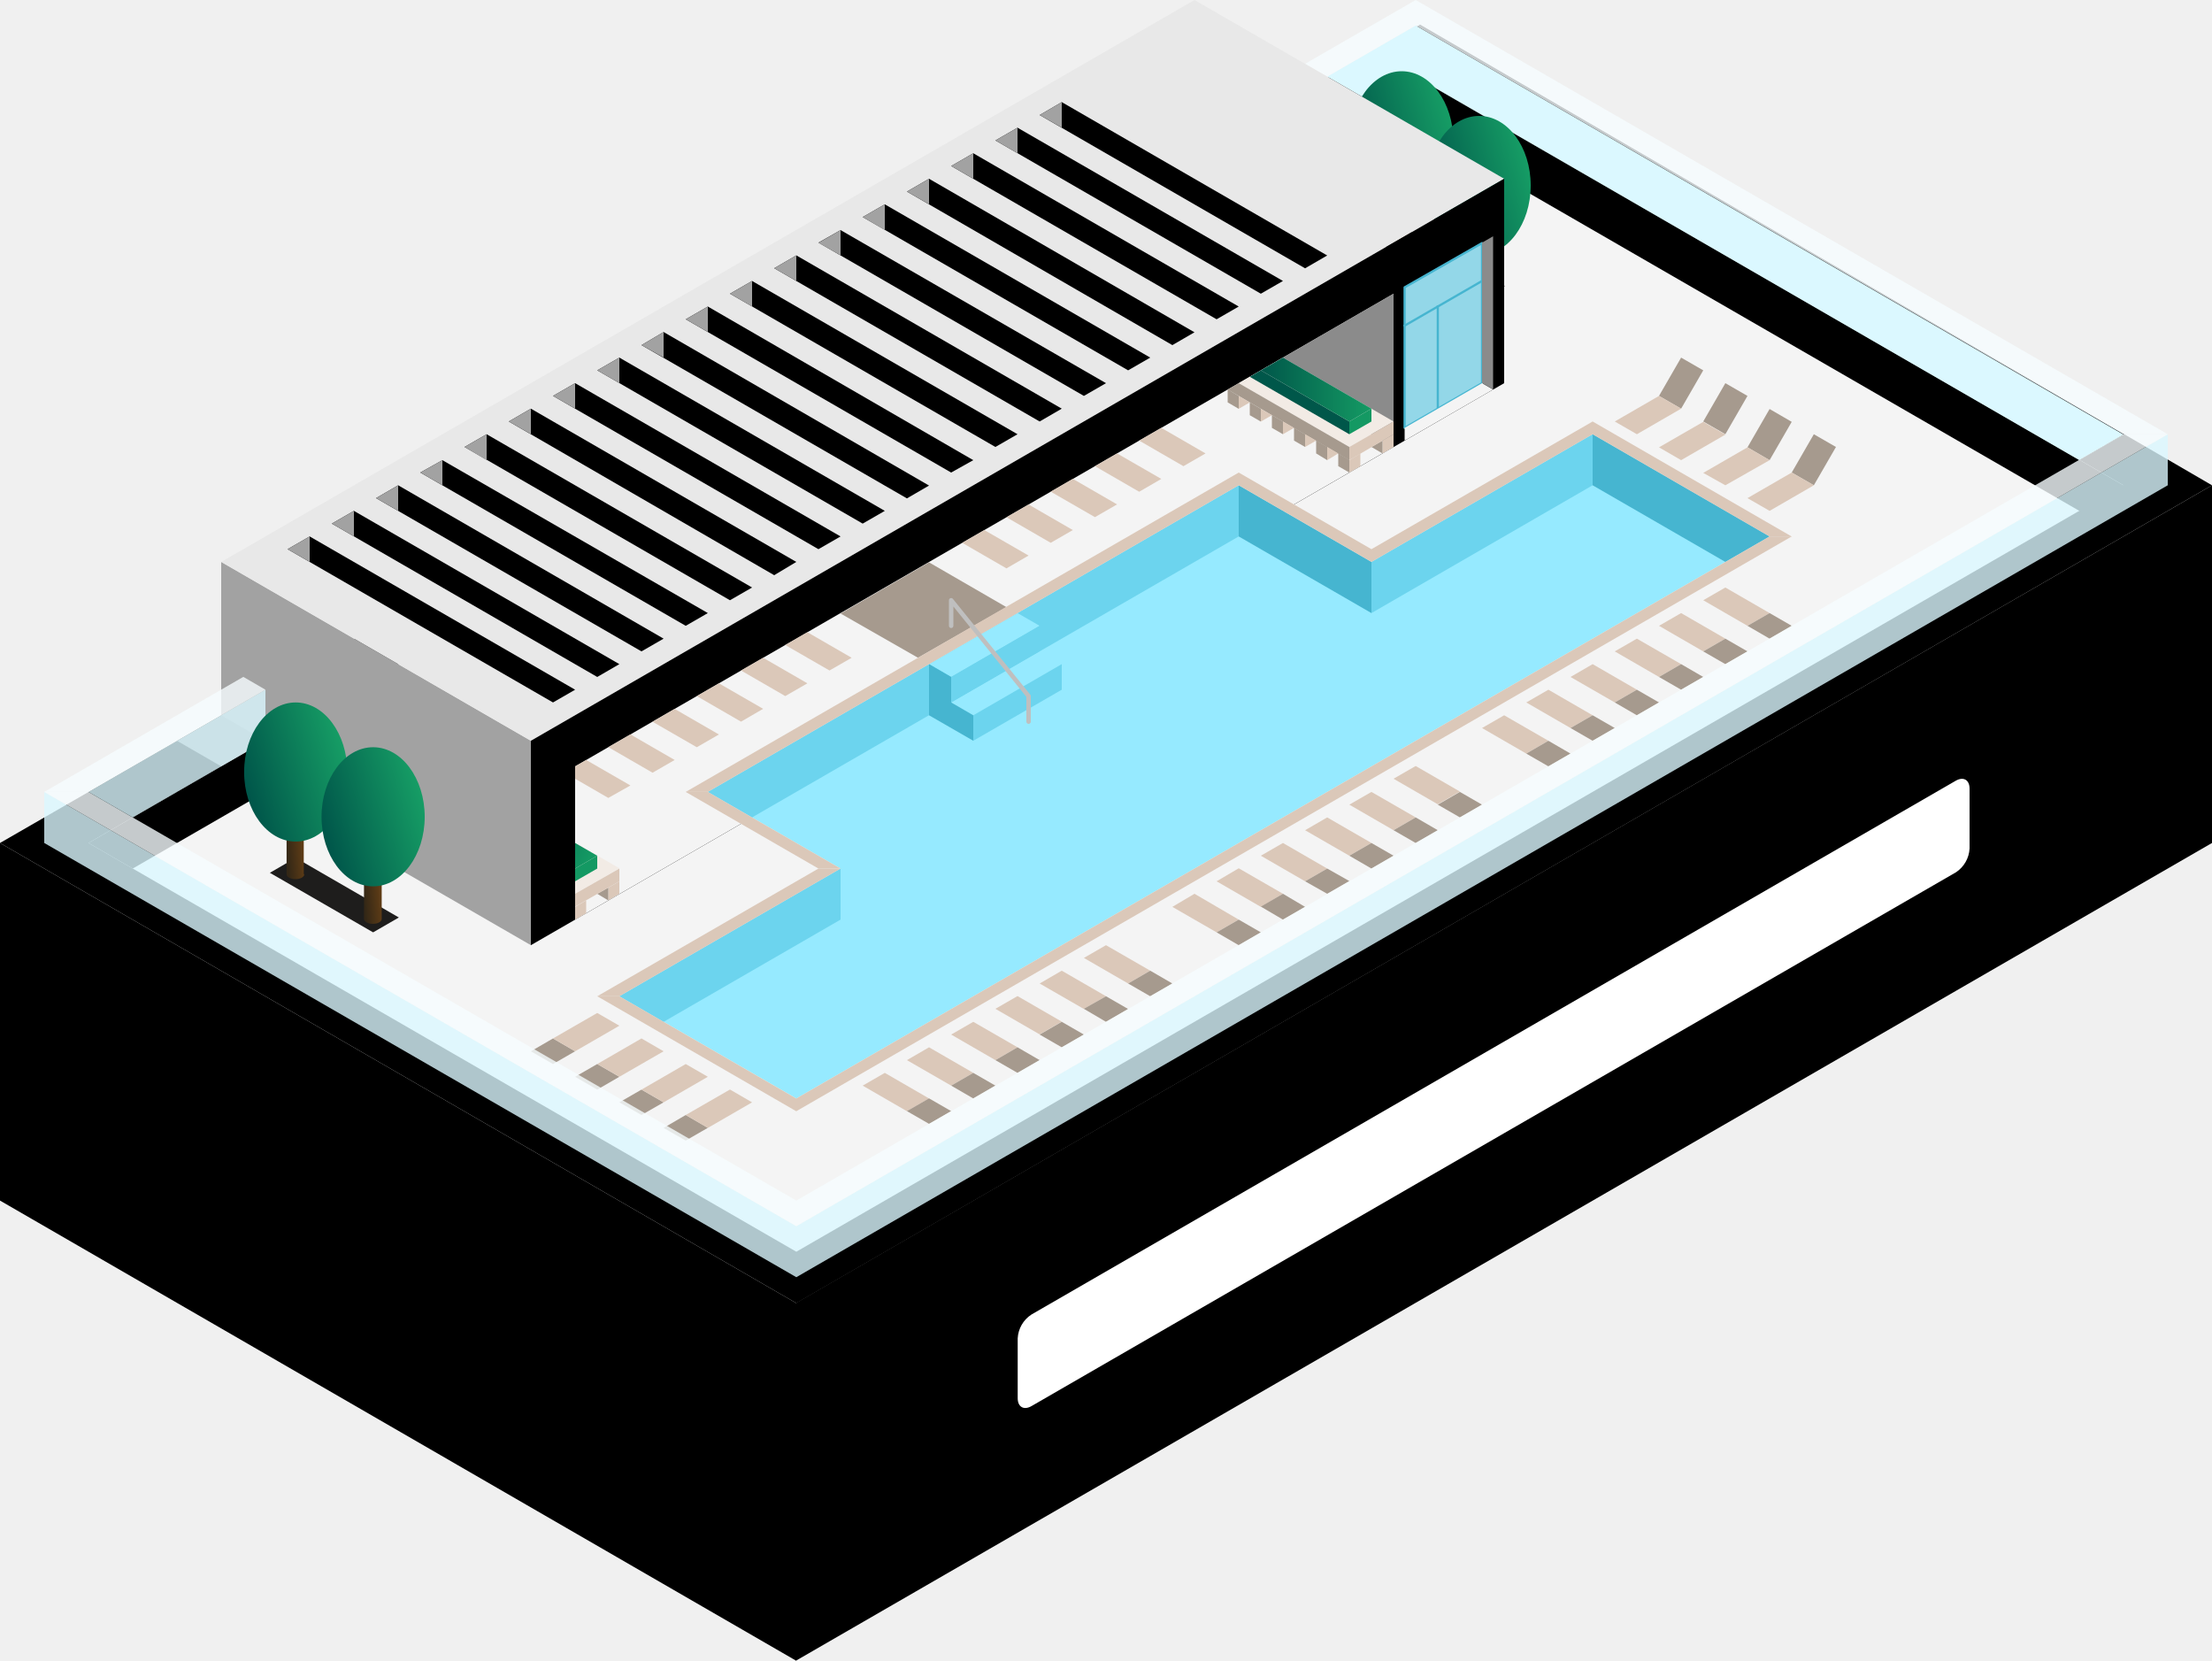
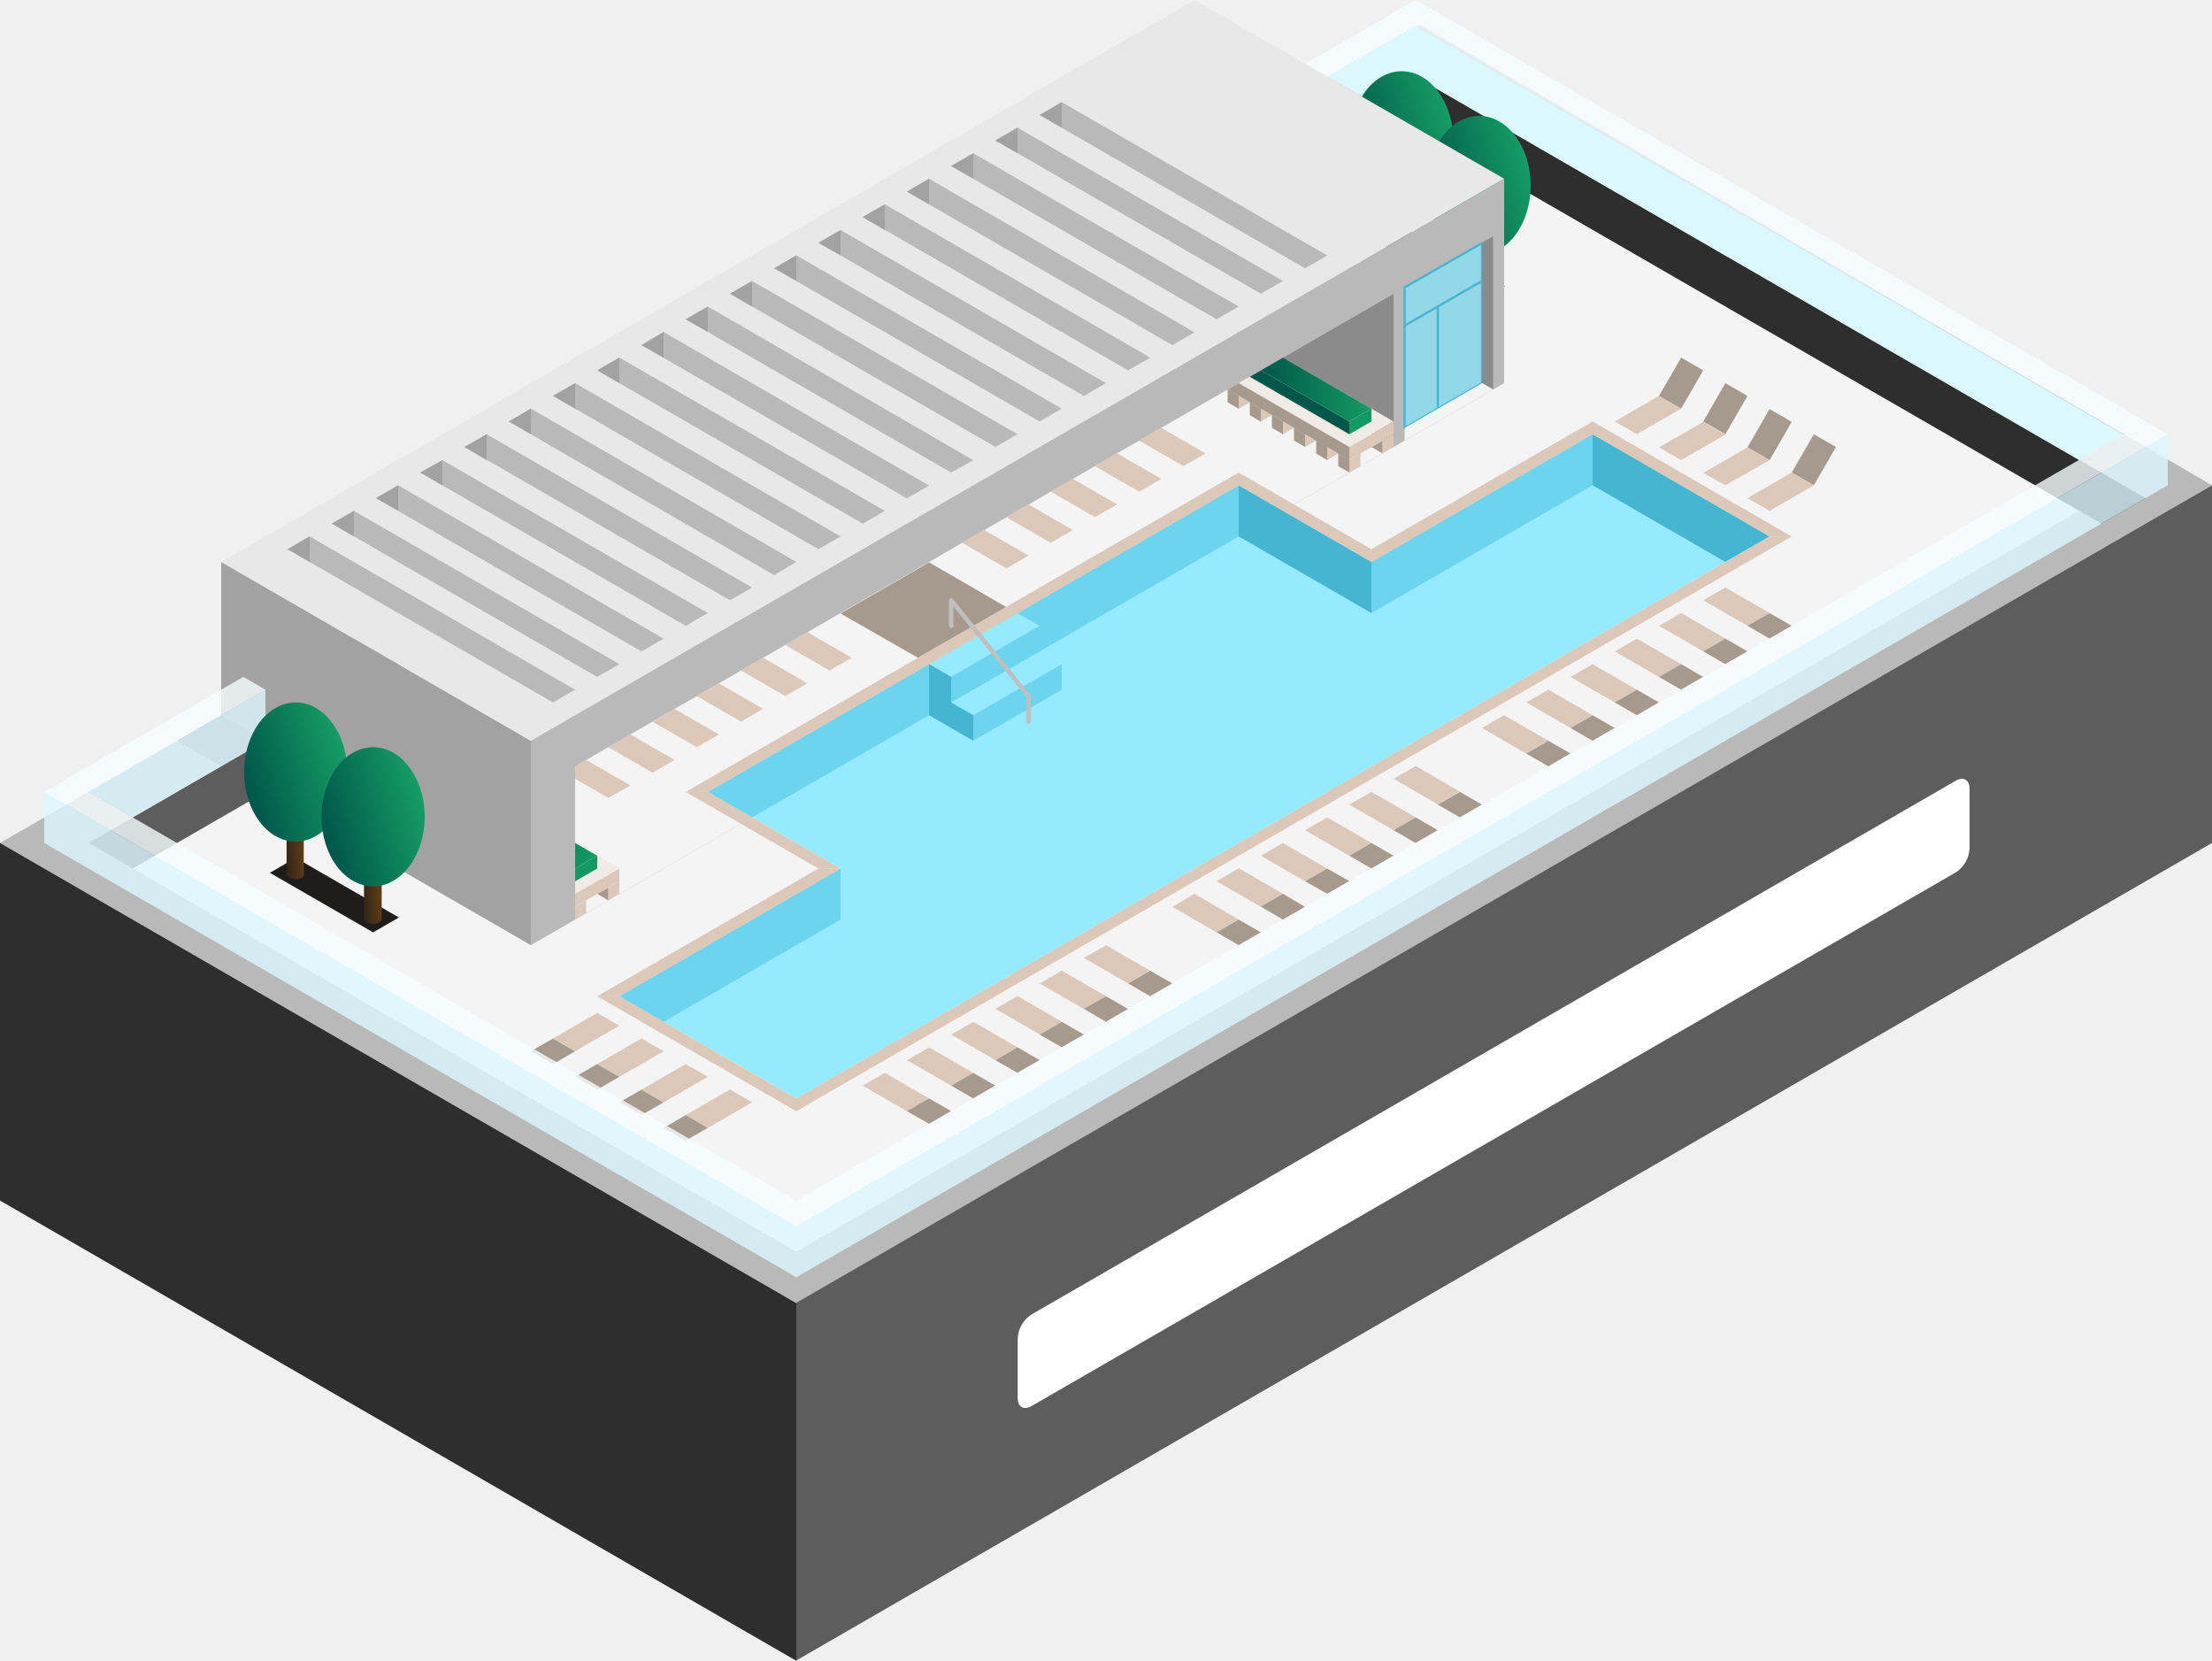
<svg xmlns="http://www.w3.org/2000/svg" xmlns:xlink="http://www.w3.org/1999/xlink" id="Layer_1" data-name="Layer 1" viewBox="0 0 250 187.64">
  <defs>
    <style>
-             
-             
-             
+             .top-prim{fill:#b9b9b9;}
+             .exterior-L-prim{fill:#2e2e2e;}
+             .exterior-R-prim{fill:#5d5d5d;}
            .cls-1{fill:#f4f4f4;}
            .cls-2{fill:#dbf8ff;}
            .cls-3{opacity:0.8;}
            .cls-4{fill:#f6fdff;}
            .cls-5{fill:#1e1d1c;}
            .cls-6{fill:url(#linear-gradient);}
            .cls-7{fill:url(#linear-gradient-2);}
            .cls-8{fill:url(#linear-gradient-3);}
            .cls-9{fill:url(#linear-gradient-4);}
            .cls-10{fill:#fff;}
            .cls-11{fill:#a2a2a2;}
            .cls-12{fill:#e8e8e8;}
            .cls-13{fill:#8b8b8b;}
            .cls-14{fill:#96eaff;}
            .cls-15{fill:#6cd4ee;}
            .cls-16{fill:#46b5d0;}
            .cls-17{fill:#a69a8e;}
            .cls-18{fill:#dbc8b9;}
            .cls-19{fill:url(#linear-gradient-5);}
            .cls-20{fill:url(#linear-gradient-6);}
            .cls-21{fill:url(#linear-gradient-7);}
            .cls-22{fill:url(#linear-gradient-8);}
            .cls-23,.cls-30{fill:none;}
            .cls-23{stroke:#bfbfbf;stroke-width:0.5px;}
            .cls-23,.cls-29{stroke-linecap:round;stroke-linejoin:round;}
            .cls-24{fill:#f2ebe5;}.cls-25{fill:#149963;}
            .cls-26{fill:#00574a;}.cls-27{fill:url(#linear-gradient-9);}
            .cls-28{fill:url(#linear-gradient-10);}.cls-29{fill:#93d7e8;}
            .cls-29,.cls-30{stroke:#46b5d0;stroke-width:0.25px;}
            .cls-30{stroke-linecap:square;stroke-miterlimit:3;}
        </style>
    <linearGradient id="linear-gradient" x1="-369.36" y1="623.97" x2="-368.38" y2="624.2" gradientTransform="matrix(1.94, 0, 0, -5.05, 874.01, 3176.98)" gradientUnits="userSpaceOnUse">
      <stop offset="0" stop-color="#332716" />
      <stop offset="1" stop-color="#603d16" />
    </linearGradient>
    <linearGradient id="linear-gradient-2" x1="-373.18" y1="603.81" x2="-372.26" y2="604.18" gradientTransform="matrix(11.67, 0, 0, -15.72, 4508.16, 9510.71)" gradientUnits="userSpaceOnUse">
      <stop offset="0" stop-color="#00564a" />
      <stop offset="1" stop-color="#169d65" />
    </linearGradient>
    <linearGradient id="linear-gradient-3" x1="-369.36" y1="623.97" x2="-368.38" y2="624.2" gradientTransform="matrix(1.94, 0, 0, -5.05, 882.75, 3182.03)" xlink:href="#linear-gradient" />
    <linearGradient id="linear-gradient-4" x1="-373.18" y1="603.81" x2="-372.26" y2="604.18" gradientTransform="matrix(11.67, 0, 0, -15.72, 4516.91, 9515.76)" xlink:href="#linear-gradient-2" />
    <linearGradient id="linear-gradient-5" x1="-369.36" y1="623.97" x2="-368.38" y2="624.2" gradientTransform="matrix(1.94, 0, 0, -5.05, 749.01, 3248.31)" xlink:href="#linear-gradient" />
    <linearGradient id="linear-gradient-6" x1="-373.18" y1="603.81" x2="-372.26" y2="604.18" gradientTransform="matrix(11.67, 0, 0, -15.72, 4383.16, 9582.04)" xlink:href="#linear-gradient-2" />
    <linearGradient id="linear-gradient-7" x1="-369.36" y1="623.97" x2="-368.38" y2="624.2" gradientTransform="matrix(1.94, 0, 0, -5.05, 757.75, 3253.36)" xlink:href="#linear-gradient" />
    <linearGradient id="linear-gradient-8" x1="-373.18" y1="603.81" x2="-372.26" y2="604.18" gradientTransform="matrix(11.67, 0, 0, -15.72, 4391.91, 9587.09)" xlink:href="#linear-gradient-2" />
    <linearGradient id="linear-gradient-9" x1="-373.28" y1="615.17" x2="-372.28" y2="615.17" gradientTransform="matrix(12.5, 0, 0, -7.22, 4808.5, 4485.57)" gradientUnits="userSpaceOnUse">
      <stop offset="0" stop-color="#00574a" />
      <stop offset="0.98" stop-color="#149963" />
    </linearGradient>
    <linearGradient id="linear-gradient-10" x1="-373.34" y1="647.64" x2="-369.78" y2="645.84" gradientTransform="matrix(2.5, 0, 0, -2.89, 991, 1964.07)" xlink:href="#linear-gradient-9" />
  </defs>
  <g id="roof-4a">
    <path id="roof-top" class="top-prim" d="M0,95.26l90,52L250,54.84,160.5,2.78Z" />
    <path id="Path" class="cls-1" d="M90,141.45,240,54.84,160,8.66,10,95.26Z" />
    <path id="Path-2" data-name="Path" class="exterior-L-prim" d="M237.5,59.17,160,14.43V8.66l82.5,47.63Z" />
    <path id="Path-3" data-name="Path" class="cls-2" d="M235,52l5-2.89L160,2.88V8.66Z" />
    <g class="cls-3">
      <path id="Path-4" data-name="Path" class="cls-4" d="M245,49.07,160,0V2.88l80,46.19Z" />
    </g>
    <path id="Path-5" data-name="Path" class="cls-2" d="M155,11.54l5-2.88V2.88L150,8.66Z" />
    <g class="cls-3">
      <path id="Path-6" data-name="Path" class="cls-4" d="M160,0,147.5,7.21,150,8.66l10-5.78Z" />
    </g>
    <path id="Path-7" data-name="Path" class="exterior-R-prim" d="M160,8.66v5.77l-5-2.89Z" />
    <path id="roof-right" class="exterior-R-prim" d="M250,95.26V54.84L90,147.22v40.42Z" />
    <path id="roof-left" class="exterior-L-prim" d="M0,135.67V95.26l90,52v40.42Z" />
    <path id="Path-8" data-name="Path" class="cls-5" d="M155.5,27.29,167.17,34l2.91-1.68-11.66-6.74Z" />
    <path id="Compound_Shape" data-name="Compound Shape" class="cls-6" d="M159.39,27.46h0c0,.31-.44.56-1,.56s-1-.25-1-.56h0V23h1.94v4.49Z" />
    <ellipse id="Ellipse" class="cls-7" cx="158.42" cy="15.91" rx="5.83" ry="7.86" />
    <path id="Compound_Shape-2" data-name="Compound Shape" class="cls-8" d="M168.14,32.51h0c0,.31-.44.56-1,.56s-1-.25-1-.56h0V28h1.95v4.49Z" />
    <ellipse id="Ellipse-2" data-name="Ellipse" class="cls-9" cx="167.17" cy="20.96" rx="5.83" ry="7.86" />
    <path id="light_sign" data-name="light/sign" class="cls-10" d="M116.57,148.55,221.05,88.22c.86-.49,1.55-.09,1.55.9v6.77a3.43,3.43,0,0,1-1.55,2.69L116.57,158.9c-.86.49-1.55.09-1.55-.9v-6.76A3.42,3.42,0,0,1,116.57,148.55Z" />
    <path id="Path-9" data-name="Path" class="cls-11" d="M25,86.6l35,20.21V83.71L25,63.5Z" />
    <path id="Path-10" data-name="Path" class="cls-12" d="M135,0l35,20.2L60,83.71,25,63.5Z" />
    <path id="Path-11" data-name="Path" class="top-prim" d="M60,106.81,170,43.3V20.2L60,83.71Z" />
    <path id="Path-12" data-name="Path" class="cls-1" d="M157.5,50.51,65,103.92V86.6l92.5-53.41Z" />
    <path id="Path-13" data-name="Path" class="cls-13" d="M142.5,41.85l15-8.66V50.51Z" />
    <path id="Path-14" data-name="Path" class="cls-14" d="M80,89.49l15,8.66L70,112.58l20,11.55L200,60.62,180,49.07,155,63.5l-15-8.66Z" />
    <path id="Path-15" data-name="Path" class="cls-15" d="M180,49.07v5.77L155,69.28V63.5Z" />
    <path id="Path-16" data-name="Path" class="cls-16" d="M140,54.84v5.78l15,8.66V63.5Z" />
    <path id="Path-17" data-name="Path" class="cls-15" d="M85,92.37l55-31.75V54.84L80,89.49Z" />
    <path id="Path-18" data-name="Path" class="cls-15" d="M95,98.15v5.77L75,115.47l-5-2.89Z" />
    <path id="Path-19" data-name="Path" class="cls-16" d="M180,54.84V49.07l20,11.55-5,2.88Z" />
    <path id="Path-20" data-name="Path" class="exterior-R-prim" d="M30,89.49V83.71L10,95.26l5,2.89Z" />
    <path id="Path-21" data-name="Path" class="cls-17" d="M190,46.18l-2.5-1.44,2.5-4.33,2.5,1.44Z" />
    <path id="Path-22" data-name="Path" class="cls-18" d="M185,49.07l5-2.89-2.5-1.44-5,2.89Z" />
    <path id="Path-23" data-name="Path" class="cls-17" d="M67.5,123.13,65,121.68l2.5-1.44,2.5,1.44Z" />
    <path id="Path-24" data-name="Path" class="cls-18" d="M72.5,117.35l-5,2.89,2.5,1.44,5-2.88Z" />
    <path id="Path-25" data-name="Path" class="cls-17" d="M72.5,126,70,124.57l2.5-1.44,2.5,1.44Z" />
    <path id="Path-26" data-name="Path" class="cls-18" d="M77.5,120.24l-5,2.89,2.5,1.44,5-2.89Z" />
    <path id="Path-27" data-name="Path" class="cls-17" d="M62.5,117.35,65,118.8l-2.5,1.44L60,118.8Z" />
    <path id="Path-28" data-name="Path" class="cls-18" d="M70,115.91l-5,2.89-2.5-1.45,5-2.88Z" />
    <path id="Path-29" data-name="Path" class="cls-17" d="M77.5,126l2.5,1.45-2.5,1.44L75,127.46Z" />
    <path id="Path-30" data-name="Path" class="cls-18" d="M85,124.57l-5,2.89L77.5,126l5-2.88Z" />
    <path id="Path-31" data-name="Path" class="cls-17" d="M205,54.84l-2.5-1.44,2.5-4.33,2.5,1.44Z" />
    <path id="Path-32" data-name="Path" class="cls-18" d="M200,57.73l5-2.89-2.5-1.44-5,2.89Z" />
    <path id="Path-33" data-name="Path" class="cls-17" d="M195,49.07l-2.5-1.44L195,43.3l2.5,1.44Z" />
    <path id="Path-34" data-name="Path" class="cls-18" d="M190,52l5-2.89-2.5-1.44-5,2.88Z" />
    <path id="Path-35" data-name="Path" class="cls-17" d="M200,52l-2.5-1.45,2.5-4.33,2.5,1.45Z" />
    <path id="Path-36" data-name="Path" class="cls-18" d="M195,54.84,200,52l-2.5-1.45-5,2.89Z" />
    <path id="Path-37" data-name="Path" class="cls-14" d="M105,75.05l2.5,1.45,10-5.78L115,69.28Z" />
    <path id="Path-38" data-name="Path" class="cls-14" d="M107.5,79.38l2.5,1.45,10-5.78-2.5-1.44Z" />
    <path id="Path-39" data-name="Path" class="cls-15" d="M107.5,79.38V76.5l10-5.78v2.89Z" />
    <path id="Path-40" data-name="Path" class="cls-15" d="M110,80.83v2.88l10-5.77V75.05Z" />
    <path id="Path-41" data-name="Path" class="cls-16" d="M105,80.83l5,2.88V80.83l-2.5-1.45V76.5L105,75.05Z" />
    <path id="Path-42" data-name="Path" class="cls-13" d="M25,86.6l5-2.89-5-2.88-5,2.88Z" />
    <path id="Path-43" data-name="Path" class="cls-18" d="M97.5,122.68l5,2.89,2.5-1.44-5-2.89Z" />
    <path id="Path-44" data-name="Path" class="cls-17" d="M105,127l2.5-1.44-2.5-1.44-2.5,1.44Z" />
    <path id="Path-45" data-name="Path" class="cls-18" d="M112.5,114l5,2.89,2.5-1.44-5-2.89Z" />
    <path id="Path-46" data-name="Path" class="cls-17" d="M120,118.35l2.5-1.44-2.5-1.44-2.5,1.44Z" />
    <path id="Path-47" data-name="Path" class="cls-18" d="M102.5,119.8l5,2.88,2.5-1.44-5-2.89Z" />
    <path id="Path-48" data-name="Path" class="cls-17" d="M110,124.13l2.5-1.45-2.5-1.44-2.5,1.44Z" />
    <path id="Path-49" data-name="Path" class="cls-18" d="M117.5,111.14l5,2.88,2.5-1.44-5-2.89Z" />
    <path id="Path-50" data-name="Path" class="cls-17" d="M125,115.47l2.5-1.45-2.5-1.44L122.5,114Z" />
    <path id="Path-51" data-name="Path" class="cls-18" d="M107.5,116.91l5,2.89,2.5-1.45-5-2.88Z" />
    <path id="Path-52" data-name="Path" class="cls-17" d="M115,121.24l2.5-1.44-2.5-1.45-2.5,1.45Z" />
    <path id="Path-53" data-name="Path" class="cls-18" d="M122.5,108.25l5,2.89,2.5-1.45-5-2.88Z" />
    <path id="Path-54" data-name="Path" class="cls-17" d="M130,112.58l2.5-1.44-2.5-1.45-2.5,1.45Z" />
    <path id="Path-55" data-name="Path" class="cls-18" d="M96.25,74.33l-5-2.89-2.5,1.45,5,2.88Z" />
    <path id="Path-56" data-name="Path" class="cls-18" d="M81.25,83l-5-2.89-2.5,1.45,5,2.88Z" />
    <path id="Path-57" data-name="Path" class="cls-18" d="M91.25,77.22l-5-2.89-2.5,1.44,5,2.89Z" />
    <path id="Path-58" data-name="Path" class="cls-18" d="M76.25,85.88l-5-2.89-2.5,1.44,5,2.89Z" />
    <path id="Path-59" data-name="Path" class="cls-18" d="M86.25,80.1l-5-2.88-2.5,1.44,5,2.89Z" />
    <path id="Path-60" data-name="Path" class="cls-18" d="M71.25,88.76l-5-2.88L65,86.6V88l3.75,2.17Z" />
    <path id="Path-61" data-name="Path" class="cls-18" d="M126.25,57l-5-2.89-2.5,1.45,5,2.88Z" />
    <path id="Path-62" data-name="Path" class="cls-18" d="M136.25,51.24l-5-2.89-2.5,1.44,5,2.89Z" />
    <path id="Path-63" data-name="Path" class="cls-18" d="M121.25,59.9l-5-2.89-2.5,1.44,5,2.89Z" />
    <path id="Path-64" data-name="Path" class="cls-18" d="M131.25,54.12l-5-2.88-2.5,1.44,5,2.89Z" />
    <path id="Path-65" data-name="Path" class="cls-18" d="M116.25,62.78l-5-2.88-2.5,1.44,5,2.89Z" />
    <path id="Path-66" data-name="Path" class="cls-18" d="M157.5,88l5,2.89,2.5-1.44-5-2.89Z" />
    <path id="Path-67" data-name="Path" class="cls-17" d="M165,92.37l2.5-1.44L165,89.49l-2.5,1.44Z" />
    <path id="Path-68" data-name="Path" class="cls-18" d="M142.5,96.7l5,2.89,2.5-1.44-5-2.89Z" />
    <path id="Path-69" data-name="Path" class="cls-17" d="M150,101l2.5-1.44L150,98.15l-2.5,1.44Z" />
    <path id="Path-70" data-name="Path" class="cls-18" d="M132.5,102.48l5,2.88,2.5-1.44L135,101Z" />
    <path id="Path-71" data-name="Path" class="cls-17" d="M140,106.81l2.5-1.45-2.5-1.44-2.5,1.44Z" />
    <path id="Path-72" data-name="Path" class="cls-18" d="M147.5,93.82l5,2.88,2.5-1.44-5-2.89Z" />
    <path id="Path-73" data-name="Path" class="cls-17" d="M155,98.15l2.5-1.45L155,95.26l-2.5,1.44Z" />
    <path id="Path-74" data-name="Path" class="cls-18" d="M137.5,99.59l5,2.89L145,101l-5-2.88Z" />
    <path id="Path-75" data-name="Path" class="cls-17" d="M145,103.92l2.5-1.44L145,101l-2.5,1.45Z" />
    <path id="Path-76" data-name="Path" class="cls-18" d="M152.5,90.93l5,2.89,2.5-1.45-5-2.88Z" />
    <path id="Path-77" data-name="Path" class="cls-17" d="M160,95.26l2.5-1.44L160,92.37l-2.5,1.45Z" />
    <path id="Path-78" data-name="Path" class="cls-18" d="M187.5,70.72l5,2.89,2.5-1.44-5-2.89Z" />
    <path id="Path-79" data-name="Path" class="cls-17" d="M195,75.05l2.5-1.44L195,72.17l-2.5,1.44Z" />
    <path id="Path-80" data-name="Path" class="cls-18" d="M172.5,79.38l5,2.89,2.5-1.44-5-2.89Z" />
    <path id="Path-81" data-name="Path" class="cls-17" d="M180,83.71l2.5-1.44L180,80.83l-2.5,1.44Z" />
    <path id="Path-82" data-name="Path" class="cls-18" d="M192.5,67.83l5,2.89,2.5-1.44-5-2.89Z" />
    <path id="Path-83" data-name="Path" class="cls-17" d="M200,72.17l2.5-1.45L200,69.28l-2.5,1.44Z" />
    <path id="Path-84" data-name="Path" class="cls-18" d="M177.5,76.5l5,2.88,2.5-1.44-5-2.89Z" />
    <path id="Path-85" data-name="Path" class="cls-17" d="M185,80.83l2.5-1.45L185,77.94l-2.5,1.44Z" />
    <path id="Path-86" data-name="Path" class="cls-18" d="M167.5,82.27l5,2.89,2.5-1.45-5-2.88Z" />
    <path id="Path-87" data-name="Path" class="cls-17" d="M175,86.6l2.5-1.44L175,83.71l-2.5,1.45Z" />
    <path id="Path-88" data-name="Path" class="cls-18" d="M182.5,73.61l5,2.89,2.5-1.45-5-2.88Z" />
    <path id="Path-89" data-name="Path" class="cls-17" d="M190,77.94l2.5-1.44L190,75.05l-2.5,1.45Z" />
    <g class="cls-3">
      <path id="Path-90" data-name="Path" class="cls-2" d="M90,144.33,245,54.84V49.07L90,138.56Z" />
    </g>
    <g class="cls-3">
      <path id="Path-91" data-name="Path" class="cls-4" d="M240,49.07h5L90,138.56v-2.89Z" />
    </g>
    <g class="cls-3">
      <path id="Path-92" data-name="Path" class="cls-2" d="M5,95.26V89.49l85,49.07v5.77Z" />
    </g>
    <path id="Path-93" data-name="Path" class="cls-17" d="M103.75,74.33l-8.75-5,10-5.78,8.75,5.06Z" />
    <g class="cls-3">
      <path id="Path-94" data-name="Path" class="cls-4" d="M90,135.67,10,89.49H5l85,49.07Z" />
    </g>
    <g class="cls-3">
      <path id="Path-95" data-name="Path" class="cls-2" d="M30,83.71V77.94L10,89.49l5,2.88" />
    </g>
    <g class="cls-3">
      <path id="Path-96" data-name="Path" class="cls-4" d="M5,89.49l22.5-13L30,77.94,10,89.49Z" />
    </g>
    <path id="Path-97" data-name="Path" class="cls-5" d="M30.5,98.63l11.67,6.73,2.91-1.68L33.42,96.94Z" />
    <path id="Compound_Shape-3" data-name="Compound Shape" class="cls-19" d="M34.39,98.79h0c0,.31-.44.56-1,.56s-1-.25-1-.56h0V94.3h1.94v4.49Z" />
    <ellipse id="Ellipse-3" data-name="Ellipse" class="cls-20" cx="33.42" cy="87.24" rx="5.83" ry="7.86" />
    <path id="Compound_Shape-4" data-name="Compound Shape" class="cls-21" d="M43.14,103.84h0c0,.31-.44.56-1,.56s-1-.25-1-.56h0V99.35h2v4.49Z" />
    <ellipse id="Ellipse-4" data-name="Ellipse" class="cls-22" cx="42.17" cy="92.3" rx="5.83" ry="7.86" />
    <path id="Path-98" data-name="Path" class="cls-18" d="M90,125.57v-1.44L200,60.62h2.5Z" />
    <path id="Path-99" data-name="Path" class="cls-18" d="M70,112.58H67.5l22.5,13v-1.44Z" />
    <path id="Path-100" data-name="Path" class="cls-18" d="M180,49.07V47.63l22.5,13H200Z" />
    <path id="Path-101" data-name="Path" class="cls-18" d="M67.5,112.58l25-14.43H95L70,112.58Z" />
    <path id="Path-102" data-name="Path" class="cls-18" d="M80,89.49H77.5l15,8.66H95Z" />
    <path id="Path-103" data-name="Path" class="cls-18" d="M155,63.5V62.06l25-14.43v1.44Z" />
    <path id="Path-104" data-name="Path" class="cls-18" d="M77.5,89.49,140,53.4v1.44L80,89.49Z" />
    <path id="Path-105" data-name="Path" class="cls-18" d="M155,62.06,140,53.4v1.44l15,8.66Z" />
    <path id="Path-106" data-name="Path" class="cls-23" d="M116.25,81.55V78.66L107.5,67.83v2.89" />
    <path id="Path-107" data-name="Path" class="cls-18" d="M157.5,50.51V49.07l-1.25.72v1.45Z" />
    <path id="Path-108" data-name="Path" class="cls-17" d="M156.25,49.79h0v1.45L155,50.51Z" />
    <path id="Path-109" data-name="Path" class="cls-24" d="M152.5,50.51l5-2.88L145,40.41l-5,2.89Z" />
    <path id="Path-110" data-name="Path" class="cls-18" d="M157.5,49.07V47.63l-5,2.88V52Z" />
    <path id="Path-111" data-name="Path" class="cls-17" d="M140,43.3l-1.25.72L152.5,52V50.51Z" />
    <path id="Path-112" data-name="Path" class="cls-18" d="M153.75,52.68V51.24L152.5,52V53.4Z" />
    <path id="Path-113" data-name="Path" class="cls-18" d="M148.75,49.79l-1.25-.72v1.44Z" />
    <path id="Path-114" data-name="Path" class="cls-18" d="M143.75,46.92l-1.25-.72v1.44Z" />
    <path id="Path-115" data-name="Path" class="cls-17" d="M148.75,51.24,150,52V50.51l-1.25-.72Z" />
    <path id="Path-116" data-name="Path" class="cls-17" d="M143.75,48.35l1.25.72V47.63l-1.25-.72Z" />
    <path id="Path-117" data-name="Path" class="cls-17" d="M138.75,45.47l1.25.73V44.75L138.75,44Z" />
    <path id="Path-118" data-name="Path" class="cls-18" d="M151.25,51.24,150,52V50.51Z" />
    <path id="Path-119" data-name="Path" class="cls-18" d="M146.25,48.35l-1.25.72V47.63Z" />
    <path id="Path-120" data-name="Path" class="cls-18" d="M141.25,45.47,140,46.2V44.75Z" />
    <path id="Path-121" data-name="Path" class="cls-17" d="M152.5,53.4l-1.25-.72V51.24l1.25.72Z" />
    <path id="Path-122" data-name="Path" class="cls-17" d="M147.5,50.51l-1.25-.72V48.35l1.25.72Z" />
    <path id="Path-123" data-name="Path" class="cls-17" d="M142.5,47.64l-1.25-.72V45.47l1.25.73Z" />
    <path id="Path-124" data-name="Path" class="cls-25" d="M152.5,49.07V47.63l2.5-1.45v1.45Z" />
    <path id="Path-125" data-name="Path" class="cls-26" d="M141.25,42.58l1.25-.73,10,5.78v1.44Z" />
    <path id="Path-126" data-name="Path" class="cls-27" d="M155,46.18l-10-5.77-2.5,1.44,10,5.78Z" />
    <path id="Path-127" data-name="Path" class="cls-18" d="M70,101V99.59l-1.25.72v1.44Z" />
    <path id="Path-128" data-name="Path" class="cls-17" d="M68.75,100.31h0v1.44L67.5,101Z" />
    <path id="Path-129" data-name="Path" class="cls-24" d="M65,101l5-2.88-5-2.89V101Z" />
    <path id="Path-130" data-name="Path" class="cls-18" d="M70,99.59V98.15L65,101v1.45Z" />
    <path id="Path-131" data-name="Path" class="cls-18" d="M66.25,103.2v-1.45l-1.25.73v1.44Z" />
    <path id="Path-132" data-name="Path" class="cls-25" d="M65,99.59V98.15l2.5-1.45v1.45Z" />
    <path id="Path-133" data-name="Path" class="cls-28" d="M67.5,96.7,65,95.26v2.89h0Z" />
    <path id="Path-134" data-name="Path" class="top-prim" d="M32.5,62.06l30,17.32L65,77.94,35,60.62Z" />
    <path id="Path-135" data-name="Path" class="cls-11" d="M35,63.5V60.62l-2.5,1.44Z" />
    <path id="Path-136" data-name="Path" class="top-prim" d="M72.5,39l30,17.32,2.5-1.45L75,37.52Z" />
    <path id="Path-137" data-name="Path" class="cls-11" d="M75,40.41V37.52L72.5,39Z" />
    <path id="Path-138" data-name="Path" class="top-prim" d="M52.5,50.51l30,17.32L85,66.39,55,49.07Z" />
    <path id="Path-139" data-name="Path" class="cls-11" d="M55,52V49.07l-2.5,1.44Z" />
    <path id="Path-140" data-name="Path" class="top-prim" d="M92.5,27.42l30,17.32L125,43.3,95,26Z" />
    <path id="Path-141" data-name="Path" class="cls-11" d="M95,28.86V26l-2.5,1.44Z" />
    <path id="Path-142" data-name="Path" class="top-prim" d="M42.5,56.29l30,17.32L75,72.17,45,54.84Z" />
    <path id="Path-143" data-name="Path" class="cls-11" d="M45,57.73V54.84l-2.5,1.45Z" />
    <path id="Path-144" data-name="Path" class="top-prim" d="M82.5,33.19l30,17.32,2.5-1.44L85,31.75Z" />
    <path id="Path-145" data-name="Path" class="cls-11" d="M85,34.64V31.75l-2.5,1.44Z" />
    <path id="Path-146" data-name="Path" class="top-prim" d="M62.5,44.74l30,17.32L95,60.62,65,43.3Z" />
    <path id="Path-147" data-name="Path" class="cls-11" d="M65,46.18V43.3l-2.5,1.44Z" />
    <path id="Path-148" data-name="Path" class="top-prim" d="M102.5,21.65,132.5,39l2.5-1.45L105,20.2Z" />
    <path id="Path-149" data-name="Path" class="cls-11" d="M105,23.09V20.2l-2.5,1.45Z" />
    <path id="Path-150" data-name="Path" class="top-prim" d="M107.5,18.76l30,17.32,2.5-1.44L110,17.32Z" />
    <path id="Path-151" data-name="Path" class="cls-11" d="M110,20.2V17.32l-2.5,1.44Z" />
    <path id="Path-152" data-name="Path" class="top-prim" d="M117.5,13l30,17.32,2.5-1.45L120,11.54Z" />
    <path id="Path-153" data-name="Path" class="cls-11" d="M120,14.43V11.54L117.5,13Z" />
    <path id="Path-154" data-name="Path" class="top-prim" d="M112.5,15.87l30,17.32,2.5-1.44L115,14.43Z" />
    <path id="Path-155" data-name="Path" class="cls-11" d="M115,17.32V14.43l-2.5,1.44Z" />
    <path id="Path-156" data-name="Path" class="top-prim" d="M37.5,59.17l30,17.33L70,75.05,40,57.73Z" />
    <path id="Path-157" data-name="Path" class="cls-11" d="M40,60.62V57.73l-2.5,1.44Z" />
    <path id="Path-158" data-name="Path" class="top-prim" d="M77.5,36.08l30,17.32L110,52,80,34.64Z" />
    <path id="Path-159" data-name="Path" class="cls-11" d="M80,37.52V34.64l-2.5,1.44Z" />
    <path id="Path-160" data-name="Path" class="top-prim" d="M57.5,47.63,87.5,65,90,63.5,60,46.18Z" />
    <path id="Path-161" data-name="Path" class="cls-11" d="M60,49.07V46.18l-2.5,1.45Z" />
    <path id="Path-162" data-name="Path" class="top-prim" d="M97.5,24.53l30,17.32,2.5-1.44L100,23.09Z" />
    <path id="Path-163" data-name="Path" class="cls-11" d="M100,26V23.09l-2.5,1.44Z" />
    <path id="Path-164" data-name="Path" class="top-prim" d="M47.5,53.4l30,17.32L80,69.28,50,52Z" />
    <path id="Path-165" data-name="Path" class="cls-11" d="M50,54.84V52L47.5,53.4Z" />
    <path id="Path-166" data-name="Path" class="top-prim" d="M87.5,30.31l30,17.32,2.5-1.45L90,28.86Z" />
    <path id="Path-167" data-name="Path" class="cls-11" d="M90,31.75V28.86l-2.5,1.45Z" />
    <path id="Path-168" data-name="Path" class="top-prim" d="M67.5,41.85l30,17.32,2.5-1.44L70,40.41Z" />
    <path id="Path-169" data-name="Path" class="cls-11" d="M70,43.3V40.41l-2.5,1.44Z" />
    <path id="Path-170" data-name="Path" class="cls-29" d="M158.75,48.35V32.47l8.75-5V43.3Z" />
    <line id="Path-171" data-name="Path" class="cls-30" x1="158.75" y1="36.8" x2="167.5" y2="31.75" />
    <line id="Path-172" data-name="Path" class="cls-30" x1="162.5" y1="46.18" x2="162.5" y2="34.64" />
    <path id="Path-173" data-name="Path" class="cls-13" d="M168.75,26.7V44l-1.25-.72V27.42Z" />
    <path id="Path-174" data-name="Path" class="cls-1" d="M158.75,49.79V48.35l8.75-5.05,1.25.72Z" />
  </g>
</svg>
